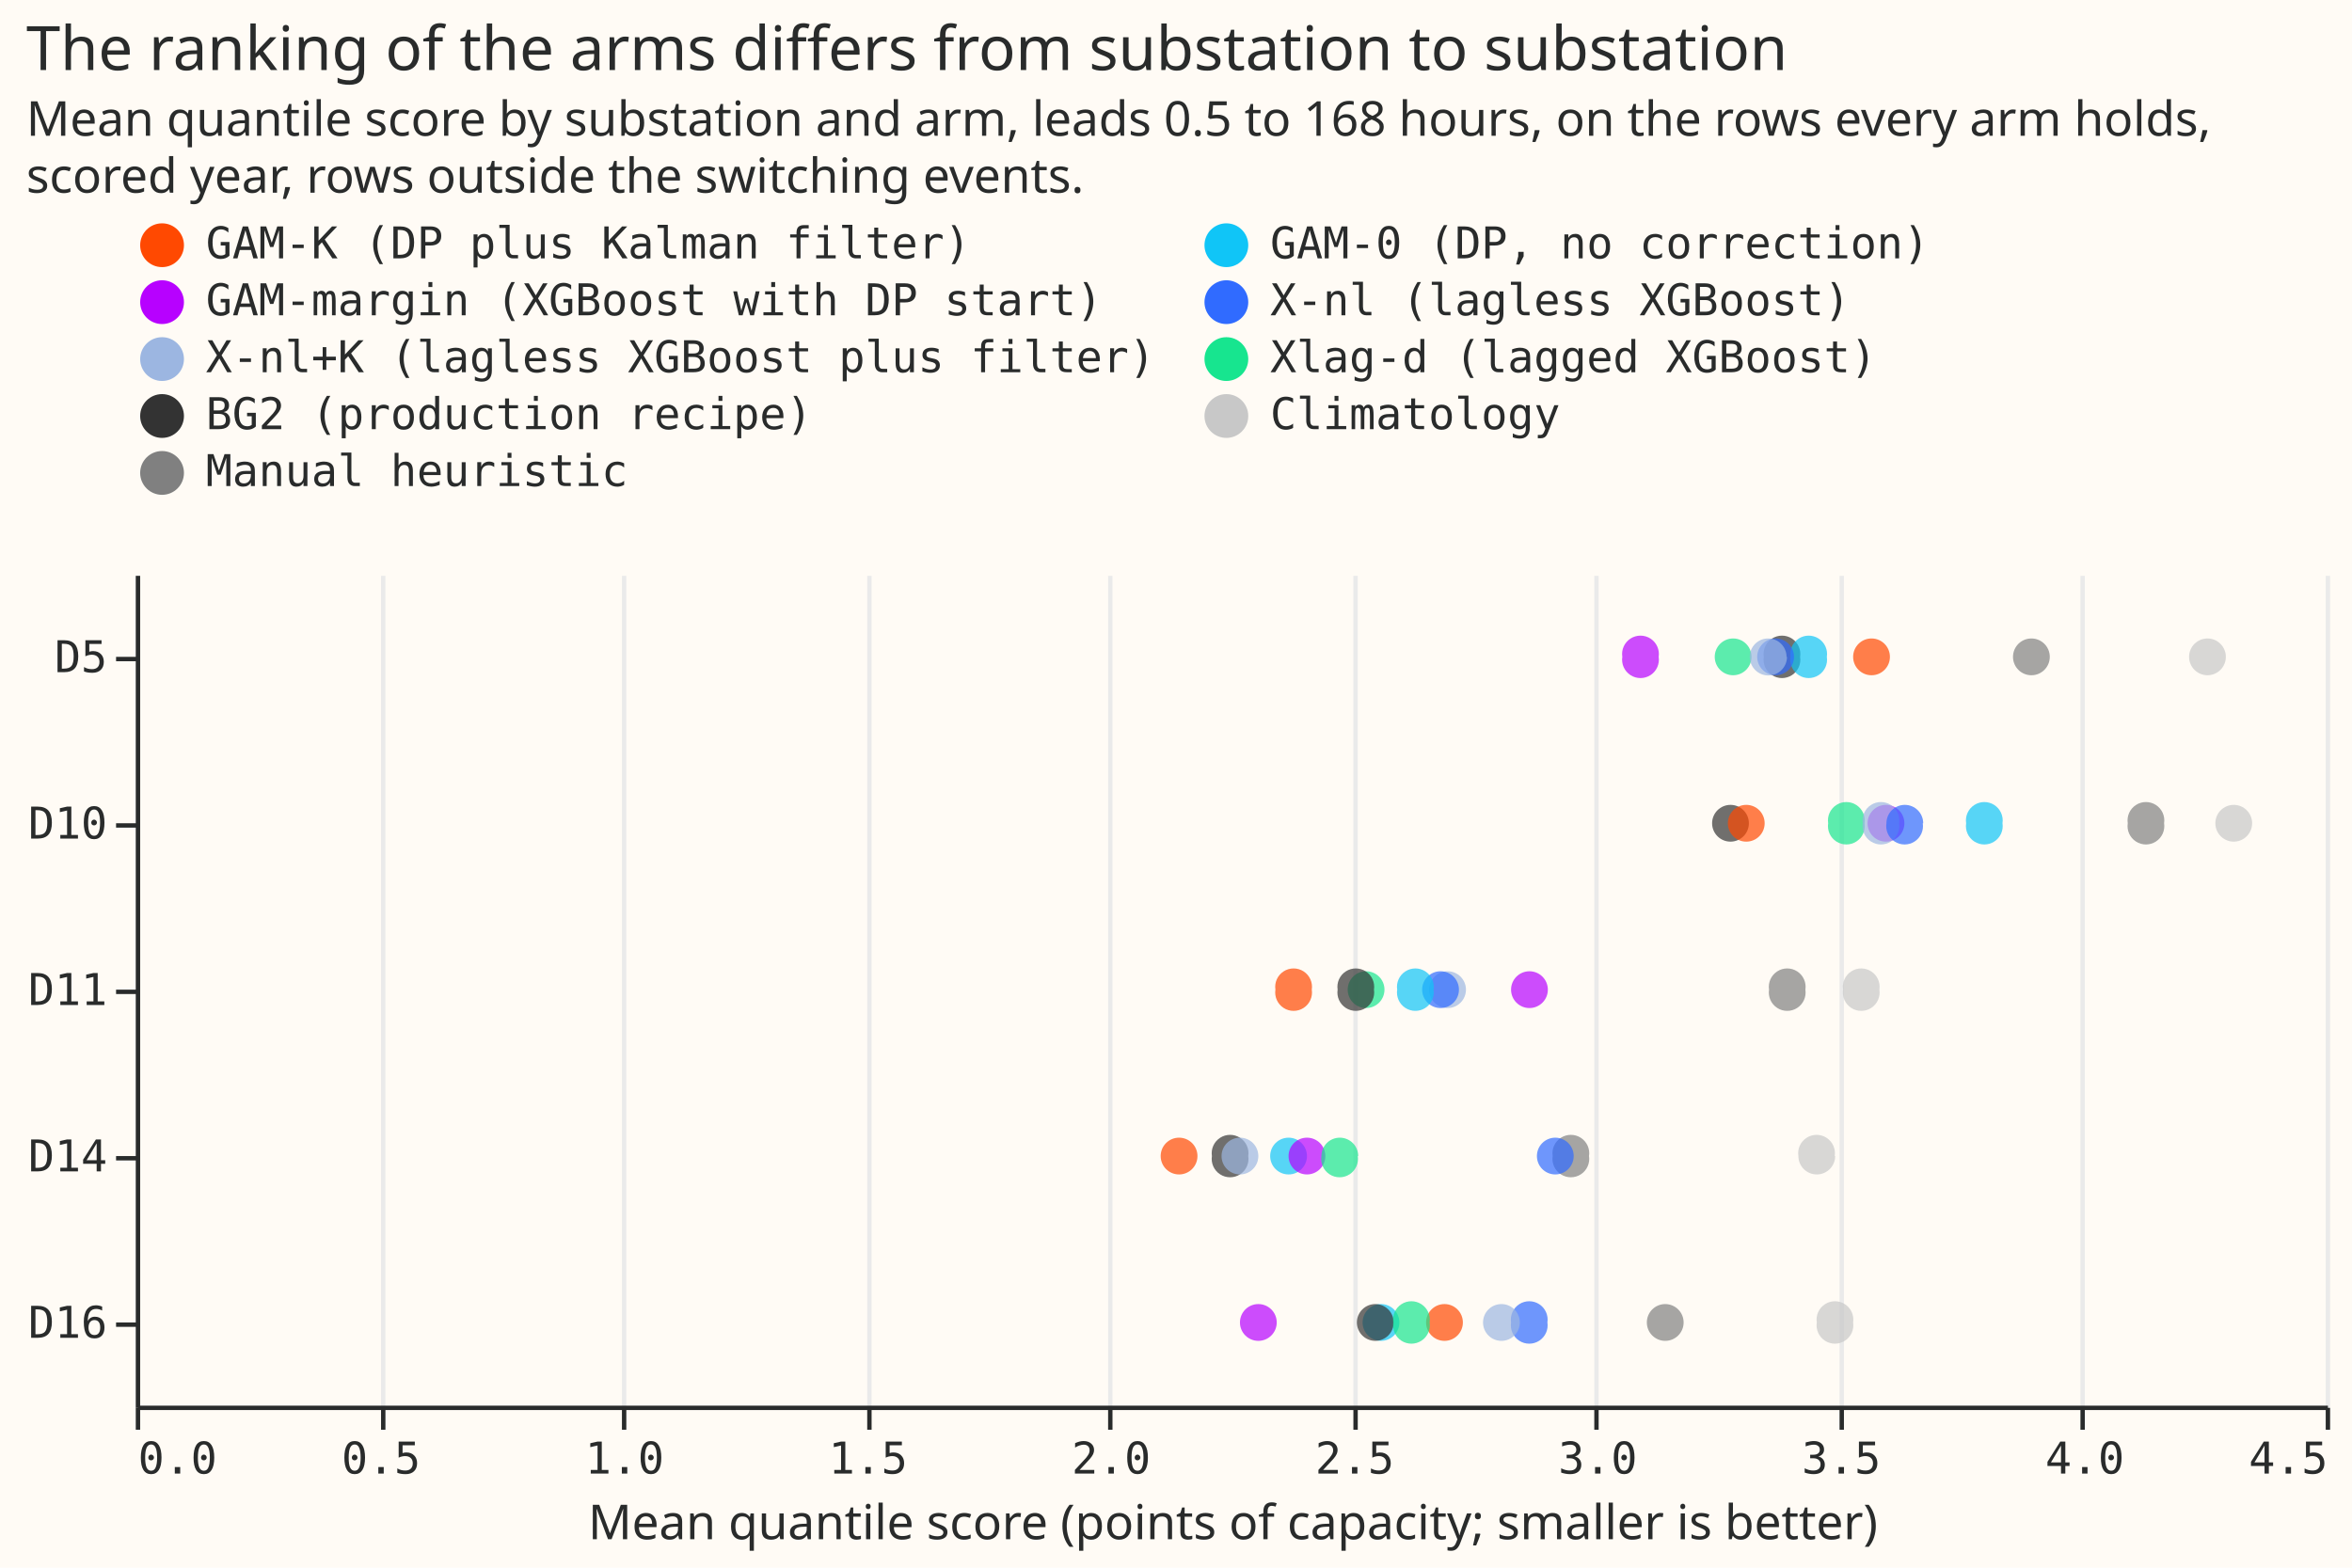
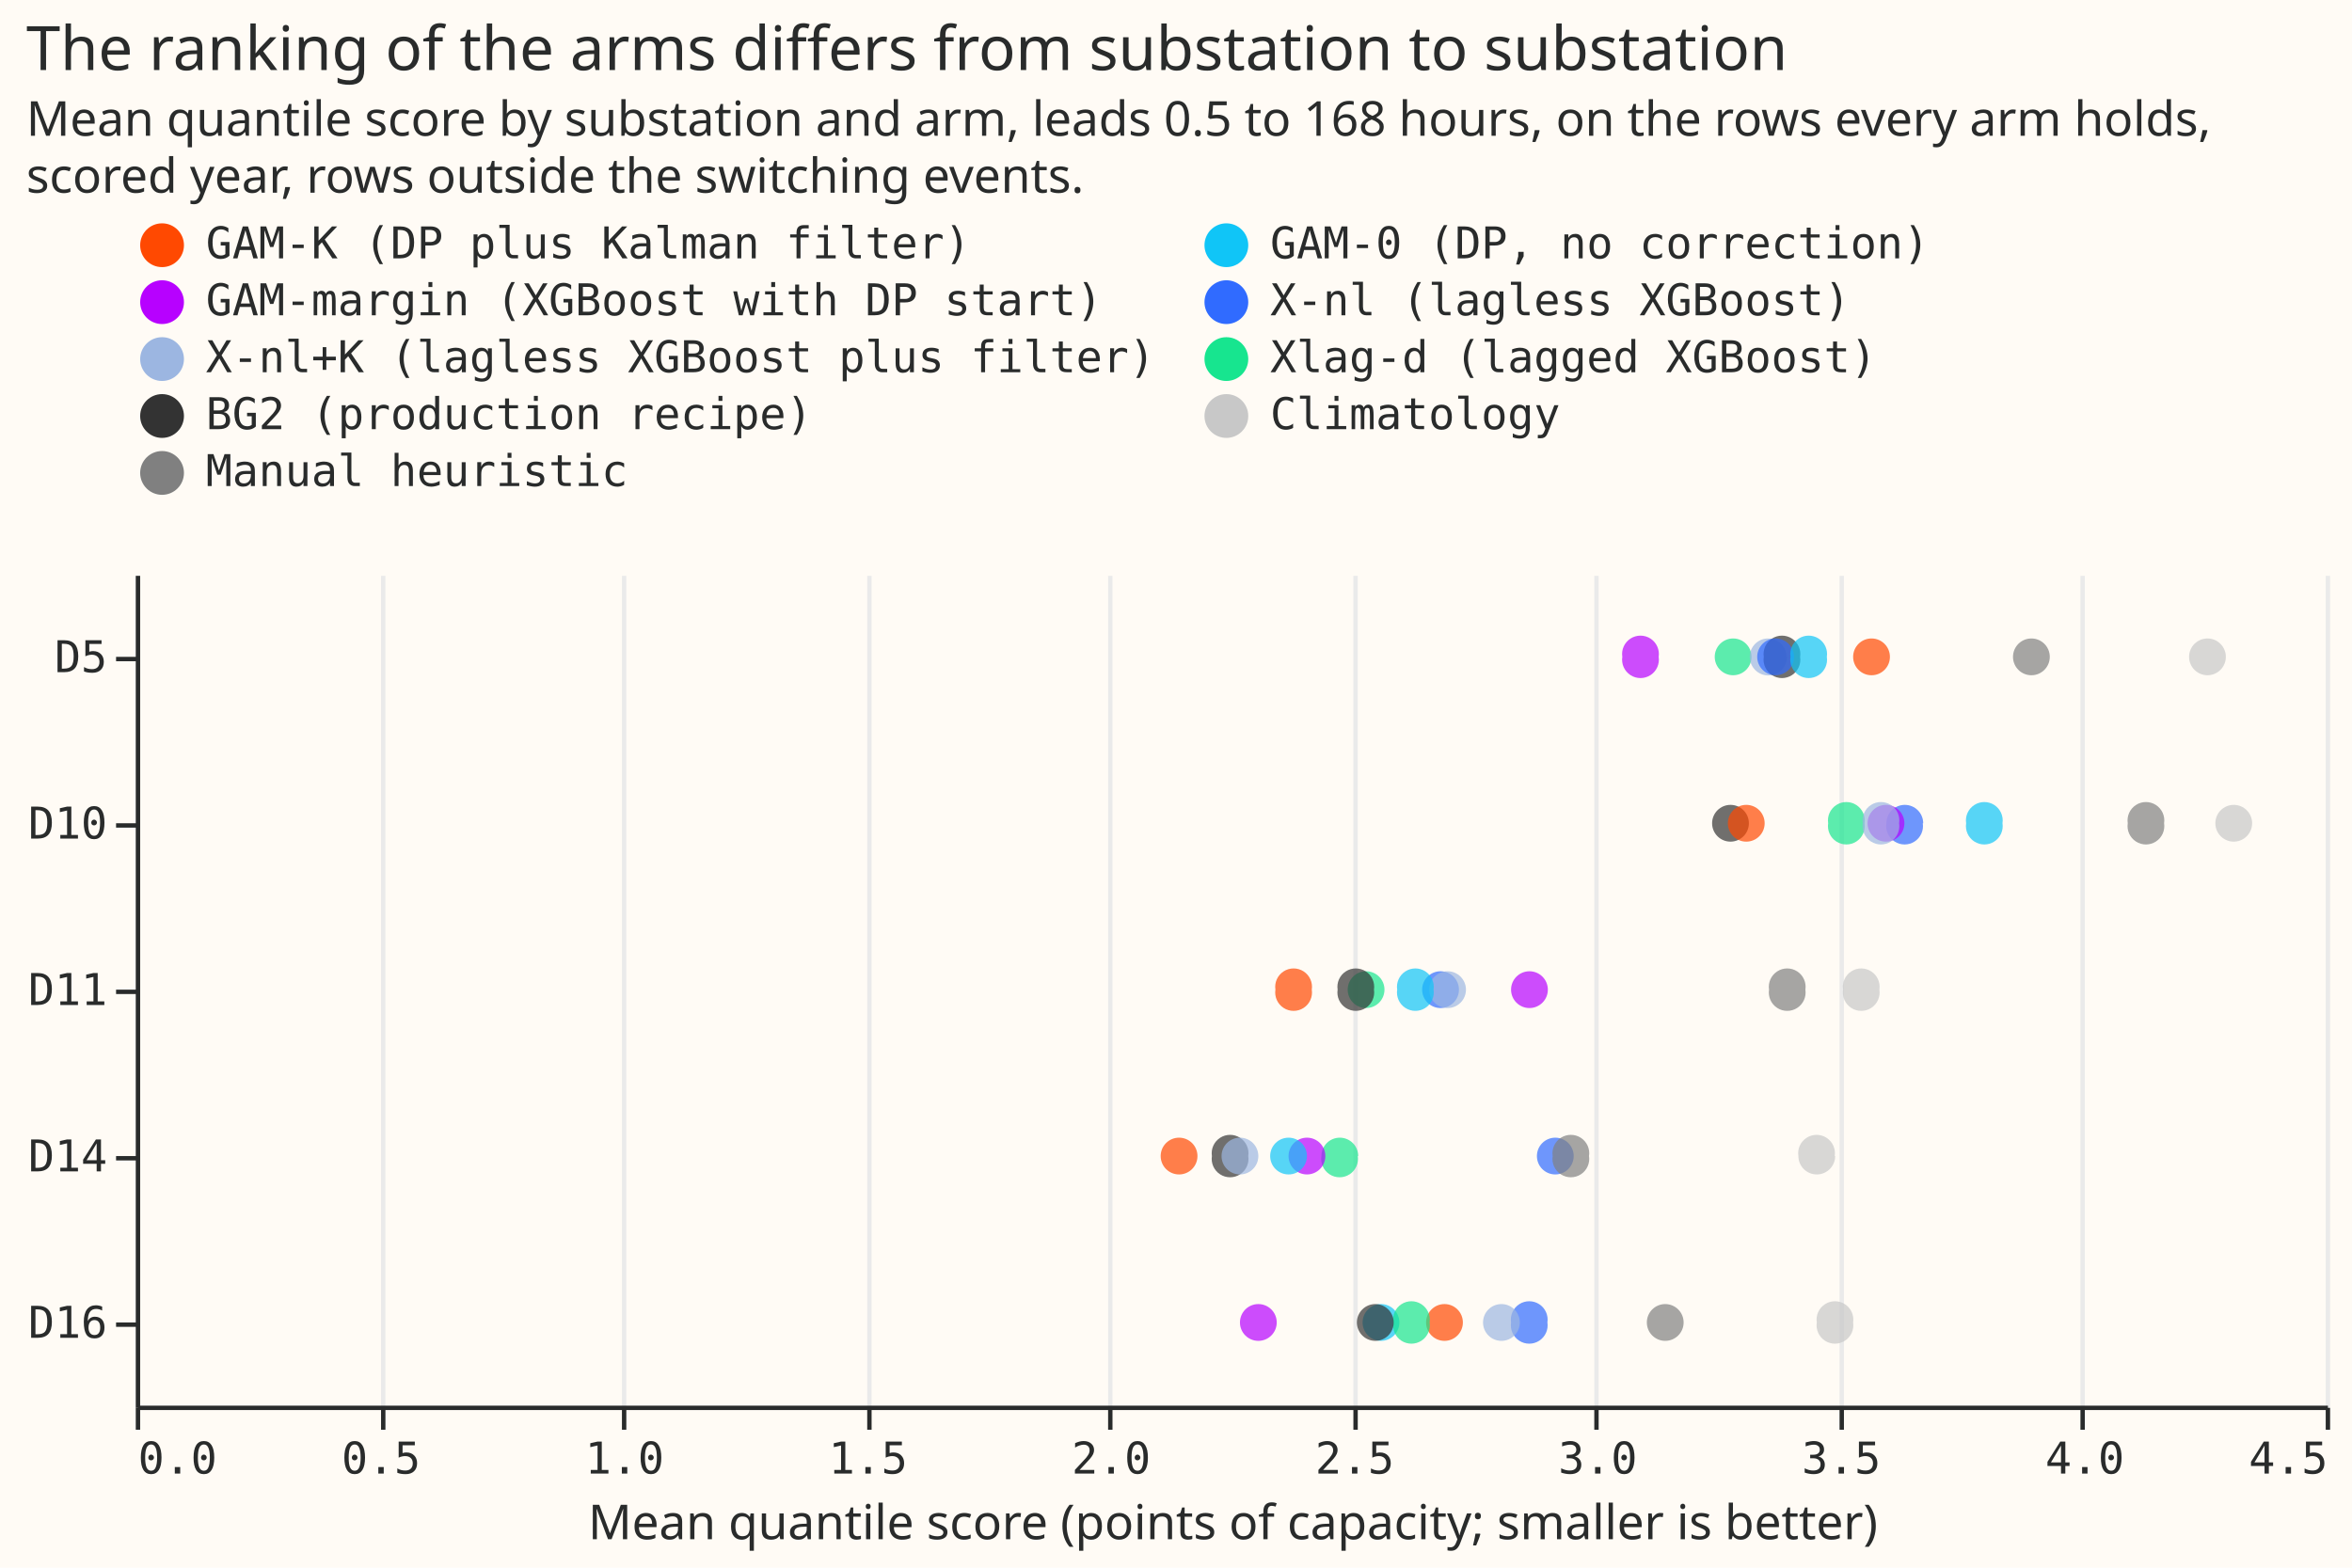
<svg xmlns="http://www.w3.org/2000/svg" width="537" height="358" class="marks" viewBox="0 0 537 358">
  <path fill="#fffbf5" d="M0 0h537v358H0z" />
  <g fill="none" stroke-miterlimit="10" aria-roledescription="group mark container" class="mark-group role-frame root">
    <path fill="#fffbf5" d="M31.5 131.5h500v190h-500Z" aria-hidden="true" class="background" />
    <g aria-hidden="true" class="mark-group role-axis">
      <path stroke="#eaeaea" d="M31.5 321.5v-190m56 190v-190m55 190v-190m56 190v-190m55 190v-190m56 190v-190m55 190v-190m56 190v-190m55 190v-190m56 190v-190" class="mark-rule role-axis-grid" pointer-events="none" />
    </g>
    <g aria-label="X-axis titled 'Mean quantile score (points of capacity; smaller is better)' for a linear scale with values from 0 to 5" aria-roledescription="axis" class="mark-group role-axis" pointer-events="none">
      <path stroke="#292b2b" d="M31.5 321.5v5m56-5v5m55-5v5m56-5v5m55-5v5m56-5v5m55-5v5m56-5v5m55-5v5m56-5v5" class="mark-rule role-axis-tick" />
      <g fill="#292b2b" class="mark-text role-axis-label" font-family="Matter Semi Mono, Roboto Mono, monospace" font-size="10">
        <text transform="translate(31.5 336.5)">0.0</text>
        <text text-anchor="middle" transform="translate(87 336.5)">0.5</text>
        <text text-anchor="middle" transform="translate(142.6 336.5)">1.0</text>
        <text text-anchor="middle" transform="translate(198.2 336.5)">1.5</text>
        <text text-anchor="middle" transform="translate(253.7 336.5)">2.0</text>
        <text text-anchor="middle" transform="translate(309.3 336.5)">2.5</text>
        <text text-anchor="middle" transform="translate(364.8 336.5)">3.0</text>
        <text text-anchor="middle" transform="translate(420.4 336.5)">3.5</text>
        <text text-anchor="middle" transform="translate(476 336.5)">4.0</text>
        <text text-anchor="end" transform="translate(531.5 336.5)">4.5</text>
      </g>
      <path stroke="#292b2b" d="M31.5 321.5h500" class="mark-rule role-axis-domain" />
      <text fill="#292b2b" class="mark-text role-axis-title" font-family="Matter XH, DM Sans, sans-serif" font-size="11" text-anchor="middle" transform="translate(281.5 351.5)">Mean quantile score (points of capacity; smaller is better)</text>
    </g>
    <g aria-label="Y-axis for a discrete scale with 5 values: D5, D10, D11, D14, D16" aria-roledescription="axis" class="mark-group role-axis" pointer-events="none">
      <path stroke="#292b2b" d="M31.5 150.5h-5m5 38h-5m5 38h-5m5 38h-5m5 38h-5" class="mark-rule role-axis-tick" />
      <g fill="#292b2b" class="mark-text role-axis-label" font-family="Matter Semi Mono, Roboto Mono, monospace" font-size="10" text-anchor="end">
        <text transform="translate(24.5 153.5)">D5</text>
        <text transform="translate(24.5 191.5)">D10</text>
        <text transform="translate(24.5 229.5)">D11</text>
        <text transform="translate(24.5 267.5)">D14</text>
        <text transform="translate(24.5 305.5)">D16</text>
      </g>
      <path stroke="#292b2b" d="M31.5 131.5v190" class="mark-rule role-axis-domain" />
    </g>
    <g aria-roledescription="symbol mark container" class="mark-symbol role-mark marks">
+       <path fill="#17e58f" d="M399.9 150a4.2 4.2 0 1 1-8.4 0 4.2 4.2 0 1 1 8.4 0" aria-label="Mean quantile score (points of capacity; smaller is better): 3.28248687378; site_label: D5; label: Xlag-d (lagged XGBoost)" aria-roledescription="point" opacity=".7" />
+       <path fill="#306bff" d="M333.1 226a4.2 4.2 0 1 1-8.4 0 4.2 4.2 0 1 1 8.4 0" aria-label="Mean quantile score (points of capacity; smaller is better): 2.68121798228; site_label: D11; label: X-nl (lagless XGBoost)" aria-roledescription="point" opacity=".7" />
+       <path fill="#306bff" d="M359.3 264a4.2 4.2 0 1 1-8.4 0 4.2 4.2 0 1 1 8.4 0" aria-label="Mean quantile score (points of capacity; smaller is better): 2.91713238864; site_label: D14; label: X-nl (lagless XGBoost)" aria-roledescription="point" opacity=".7" />
+       <path fill="#17e58f" d="M316.1 226a4.2 4.2 0 1 1-8.4 0 4.2 4.2 0 1 1 8.4 0" aria-label="Mean quantile score (points of capacity; smaller is better): 2.52821741631; site_label: D11; label: Xlag-d (lagged XGBoost)" aria-roledescription="point" opacity=".7" />
+       <path fill="#b701ff" d="M291.5 302a4.2 4.2 0 1 1-8.4 0 4.2 4.2 0 1 1 8.4 0" aria-label="Mean quantile score (points of capacity; smaller is better): 2.30684472116; site_label: D16; label: GAM-margin (XGBoost with DP start)" aria-roledescription="point" opacity=".7" />
+       <path fill="#333" d="M285 264a4.2 4.2 0 1 1-8.3 0 4.2 4.2 0 1 1 8.3 0" aria-label="Mean quantile score (points of capacity; smaller is better): 2.24856751787; site_label: D14; label: BG2 (production recipe)" aria-roledescription="point" opacity=".7" />
+       <path fill="gray" d="M412.2 226a4.2 4.2 0 1 1-8.3 0 4.2 4.2 0 1 1 8.3 0" aria-label="Mean quantile score (points of capacity; smaller is better): 3.39346178185; site_label: D11; label: Manual heuristic" aria-roledescription="point" opacity=".7" />
+       <path fill="#ff4901" d="M299.5 226a4.2 4.2 0 1 1-8.3 0 4.2 4.2 0 1 1 8.3 0" aria-label="Mean quantile score (points of capacity; smaller is better): 2.37906798928; site_label: D11; label: GAM-K (DP plus Kalman filter)" aria-roledescription="point" opacity=".7" />
+       <path fill="#ff4901" d="M431.5 150a4.2 4.2 0 1 1-8.4 0 4.2 4.2 0 1 1 8.4 0" aria-label="Mean quantile score (points of capacity; smaller is better): 3.56647620498; site_label: D5; label: GAM-K (DP plus Kalman filter)" aria-roledescription="point" opacity=".7" />
+       <path fill="#9cb6e1" d="M408 150a4.2 4.2 0 1 1-8.5 0 4.2 4.2 0 1 1 8.4 0" aria-label="Mean quantile score (points of capacity; smaller is better): 3.35455981872; site_label: D5; label: X-nl+K (lagless XGBoost plus filter)" aria-roledescription="point" opacity=".7" />
+       <path fill="#c8c8c8" d="M423.1 302a4.2 4.2 0 1 1-8.3 0 4.2 4.2 0 1 1 8.3 0" aria-label="Mean quantile score (points of capacity; smaller is better): 3.49148684965; site_label: D16; label: Climatology" aria-roledescription="point" opacity=".7" />
+       <path fill="#17e58f" d="M310 264a4.2 4.2 0 1 1-8.3 0 4.2 4.2 0 1 1 8.4 0" aria-label="Mean quantile score (points of capacity; smaller is better): 2.47406440358; site_label: D14; label: Xlag-d (lagged XGBoost)" aria-roledescription="point" opacity=".7" />
+       <path fill="#c8c8c8" d="M419 264a4.2 4.2 0 1 1-8.4 0 4.2 4.2 0 1 1 8.3 0" aria-label="Mean quantile score (points of capacity; smaller is better): 3.4536363067; site_label: D14; label: Climatology" aria-roledescription="point" opacity=".7" />
+       <path fill="gray" d="M494.1 188a4.2 4.2 0 1 1-8.3 0 4.2 4.2 0 1 1 8.3 0" aria-label="Mean quantile score (points of capacity; smaller is better): 4.13063255063; site_label: D10; label: Manual heuristic" aria-roledescription="point" opacity=".7" />
+       <path fill="#b701ff" d="M302.6 264a4.2 4.2 0 1 1-8.4 0 4.2 4.2 0 1 1 8.4 0" aria-label="Mean quantile score (points of capacity; smaller is better): 2.40656500502; site_label: D14; label: GAM-margin (XGBoost with DP start)" aria-roledescription="point" opacity=".7" />
+       <path fill="#b701ff" d="M353.4 226a4.2 4.2 0 1 1-8.4 0 4.2 4.2 0 1 1 8.4 0" aria-label="Mean quantile score (points of capacity; smaller is better): 2.86380239267; site_label: D11; label: GAM-margin (XGBoost with DP start)" aria-roledescription="point" opacity=".7" />
+       <path fill="#b701ff" d="M378.7 150a4.2 4.2 0 1 1-8.3 0 4.2 4.2 0 1 1 8.3 0" aria-label="Mean quantile score (points of capacity; smaller is better): 3.09194396998; site_label: D5; label: GAM-margin (XGBoost with DP start)" aria-roledescription="point" opacity=".7" />
+       <path fill="#c8c8c8" d="M514.2 188a4.2 4.2 0 1 1-8.4 0 4.2 4.2 0 1 1 8.4 0" aria-label="Mean quantile score (points of capacity; smaller is better): 4.31079191761; site_label: D10; label: Climatology" aria-roledescription="point" opacity=".7" />
+       <path fill="#9cb6e1" d="M287.3 264a4.2 4.2 0 1 1-8.4 0 4.2 4.2 0 1 1 8.4 0" aria-label="Mean quantile score (points of capacity; smaller is better): 2.26875108544; site_label: D14; label: X-nl+K (lagless XGBoost plus filter)" aria-roledescription="point" opacity=".7" />
+       <path fill="#c8c8c8" d="M429.1 226a4.2 4.2 0 1 1-8.3 0 4.2 4.2 0 1 1 8.3 0" aria-label="Mean quantile score (points of capacity; smaller is better): 3.54569165644; site_label: D11; label: Climatology" aria-roledescription="point" opacity=".7" />
+       <path fill="gray" d="M362.8 264a4.2 4.2 0 1 1-8.3 0 4.2 4.2 0 1 1 8.3 0" aria-label="Mean quantile score (points of capacity; smaller is better): 2.94876743284; site_label: D14; label: Manual heuristic" aria-roledescription="point" opacity=".7" />
      <path fill="#333" d="M411 150a4.2 4.2 0 1 1-8.3 0 4.2 4.2 0 1 1 8.3 0" aria-label="Mean quantile score (points of capacity; smaller is better): 3.38270393582; site_label: D5; label: BG2 (production recipe)" aria-roledescription="point" opacity=".7" />
-       <path fill="#9cb6e1" d="M334.7 226a4.2 4.2 0 1 1-8.4 0 4.2 4.2 0 1 1 8.4 0" aria-label="Mean quantile score (points of capacity; smaller is better): 2.69538908721; site_label: D11; label: X-nl+K (lagless XGBoost plus filter)" aria-roledescription="point" opacity=".7" />
-       <path fill="#10c5f7" d="M417.1 150a4.2 4.2 0 1 1-8.3 0 4.2 4.2 0 1 1 8.3 0" aria-label="Mean quantile score (points of capacity; smaller is better): 3.43755199197; site_label: D5; label: GAM-0 (DP, no correction)" aria-roledescription="point" opacity=".7" />
-       <path fill="gray" d="M412.2 226a4.2 4.2 0 1 1-8.3 0 4.2 4.2 0 1 1 8.3 0" aria-label="Mean quantile score (points of capacity; smaller is better): 3.39346178185; site_label: D11; label: Manual heuristic" aria-roledescription="point" opacity=".7" />
-       <path fill="#17e58f" d="M316.1 226a4.2 4.2 0 1 1-8.4 0 4.2 4.2 0 1 1 8.4 0" aria-label="Mean quantile score (points of capacity; smaller is better): 2.52821741631; site_label: D11; label: Xlag-d (lagged XGBoost)" aria-roledescription="point" opacity=".7" />
-       <path fill="#306bff" d="M353.3 302a4.2 4.2 0 1 1-8.3 0 4.2 4.2 0 1 1 8.3 0" aria-label="Mean quantile score (points of capacity; smaller is better): 2.86335549007; site_label: D16; label: X-nl (lagless XGBoost)" aria-roledescription="point" opacity=".7" />
-       <path fill="#17e58f" d="M425.7 188a4.2 4.2 0 1 1-8.3 0 4.2 4.2 0 1 1 8.3 0" aria-label="Mean quantile score (points of capacity; smaller is better): 3.51482117767; site_label: D10; label: Xlag-d (lagged XGBoost)" aria-roledescription="point" opacity=".7" />
-       <path fill="#9cb6e1" d="M347 302a4.2 4.2 0 1 1-8.4 0 4.2 4.2 0 1 1 8.4 0" aria-label="Mean quantile score (points of capacity; smaller is better): 2.80590445959; site_label: D16; label: X-nl+K (lagless XGBoost plus filter)" aria-roledescription="point" opacity=".7" />
-       <path fill="#ff4901" d="M299.5 226a4.2 4.2 0 1 1-8.3 0 4.2 4.2 0 1 1 8.3 0" aria-label="Mean quantile score (points of capacity; smaller is better): 2.37906798928; site_label: D11; label: GAM-K (DP plus Kalman filter)" aria-roledescription="point" opacity=".7" />
-       <path fill="#b701ff" d="M353.4 226a4.2 4.2 0 1 1-8.4 0 4.2 4.2 0 1 1 8.4 0" aria-label="Mean quantile score (points of capacity; smaller is better): 2.86380239267; site_label: D11; label: GAM-margin (XGBoost with DP start)" aria-roledescription="point" opacity=".7" />
+       <path fill="#333" d="M399.3 188a4.2 4.2 0 1 1-8.4 0 4.2 4.2 0 1 1 8.4 0" aria-label="Mean quantile score (points of capacity; smaller is better): 3.27672563695; site_label: D10; label: BG2 (production recipe)" aria-roledescription="point" opacity=".7" />
+       <path fill="gray" d="M468 150a4.2 4.2 0 1 1-8.4 0 4.2 4.2 0 1 1 8.4 0" aria-label="Mean quantile score (points of capacity; smaller is better): 3.89541726052; site_label: D5; label: Manual heuristic" aria-roledescription="point" opacity=".7" />
      <path fill="#333" d="M313.7 226a4.2 4.2 0 1 1-8.3 0 4.2 4.2 0 1 1 8.3 0" aria-label="Mean quantile score (points of capacity; smaller is better): 2.50686405749; site_label: D11; label: BG2 (production recipe)" aria-roledescription="point" opacity=".7" />
      <path fill="#10c5f7" d="M457.2 188a4.2 4.2 0 1 1-8.3 0 4.2 4.2 0 1 1 8.3 0" aria-label="Mean quantile score (points of capacity; smaller is better): 3.79830280963; site_label: D10; label: GAM-0 (DP, no correction)" aria-roledescription="point" opacity=".7" />
-       <path fill="gray" d="M362.8 264a4.2 4.2 0 1 1-8.3 0 4.2 4.2 0 1 1 8.3 0" aria-label="Mean quantile score (points of capacity; smaller is better): 2.94876743284; site_label: D14; label: Manual heuristic" aria-roledescription="point" opacity=".7" />
-       <path fill="#c8c8c8" d="M419 264a4.2 4.2 0 1 1-8.4 0 4.2 4.2 0 1 1 8.3 0" aria-label="Mean quantile score (points of capacity; smaller is better): 3.4536363067; site_label: D14; label: Climatology" aria-roledescription="point" opacity=".7" />
+       <path fill="#306bff" d="M353.3 302a4.2 4.2 0 1 1-8.3 0 4.2 4.2 0 1 1 8.3 0" aria-label="Mean quantile score (points of capacity; smaller is better): 2.86335549007; site_label: D16; label: X-nl (lagless XGBoost)" aria-roledescription="point" opacity=".7" />
+       <path fill="#306bff" d="M439 188a4.2 4.2 0 1 1-8.3 0 4.2 4.2 0 1 1 8.4 0" aria-label="Mean quantile score (points of capacity; smaller is better): 3.635160563; site_label: D10; label: X-nl (lagless XGBoost)" aria-roledescription="point" opacity=".7" />
+       <path fill="#9cb6e1" d="M334.7 226a4.2 4.2 0 1 1-8.4 0 4.2 4.2 0 1 1 8.4 0" aria-label="Mean quantile score (points of capacity; smaller is better): 2.69538908721; site_label: D11; label: X-nl+K (lagless XGBoost plus filter)" aria-roledescription="point" opacity=".7" />
+       <path fill="gray" d="M384.4 302a4.2 4.2 0 1 1-8.4 0 4.2 4.2 0 1 1 8.4 0" aria-label="Mean quantile score (points of capacity; smaller is better): 3.14275792974; site_label: D16; label: Manual heuristic" aria-roledescription="point" opacity=".7" />
+       <path fill="#10c5f7" d="M319.5 302a4.2 4.2 0 1 1-8.4 0 4.2 4.2 0 1 1 8.4 0" aria-label="Mean quantile score (points of capacity; smaller is better): 2.55871699475; site_label: D16; label: GAM-0 (DP, no correction)" aria-roledescription="point" opacity=".7" />
+       <path fill="#ff4901" d="M334 302a4.2 4.2 0 1 1-8.4 0 4.2 4.2 0 1 1 8.4 0" aria-label="Mean quantile score (points of capacity; smaller is better): 2.68904184032; site_label: D16; label: GAM-K (DP plus Kalman filter)" aria-roledescription="point" opacity=".7" />
+       <path fill="#b701ff" d="M434.8 188a4.2 4.2 0 1 1-8.4 0 4.2 4.2 0 1 1 8.4 0" aria-label="Mean quantile score (points of capacity; smaller is better): 3.59648254525; site_label: D10; label: GAM-margin (XGBoost with DP start)" aria-roledescription="point" opacity=".7" />
+       <path fill="#17e58f" d="M425.7 188a4.2 4.2 0 1 1-8.3 0 4.2 4.2 0 1 1 8.3 0" aria-label="Mean quantile score (points of capacity; smaller is better): 3.51482117767; site_label: D10; label: Xlag-d (lagged XGBoost)" aria-roledescription="point" opacity=".7" />
      <path fill="#10c5f7" d="M298.4 264a4.2 4.2 0 1 1-8.4 0 4.2 4.2 0 1 1 8.4 0" aria-label="Mean quantile score (points of capacity; smaller is better): 2.36859323141; site_label: D14; label: GAM-0 (DP, no correction)" aria-roledescription="point" opacity=".7" />
-       <path fill="#b701ff" d="M434.8 188a4.2 4.2 0 1 1-8.4 0 4.2 4.2 0 1 1 8.4 0" aria-label="Mean quantile score (points of capacity; smaller is better): 3.59648254525; site_label: D10; label: GAM-margin (XGBoost with DP start)" aria-roledescription="point" opacity=".7" />
-       <path fill="#333" d="M285 264a4.2 4.2 0 1 1-8.3 0 4.2 4.2 0 1 1 8.3 0" aria-label="Mean quantile score (points of capacity; smaller is better): 2.24856751787; site_label: D14; label: BG2 (production recipe)" aria-roledescription="point" opacity=".7" />
-       <path fill="#c8c8c8" d="M423.1 302a4.2 4.2 0 1 1-8.3 0 4.2 4.2 0 1 1 8.3 0" aria-label="Mean quantile score (points of capacity; smaller is better): 3.49148684965; site_label: D16; label: Climatology" aria-roledescription="point" opacity=".7" />
-       <path fill="#c8c8c8" d="M429.1 226a4.2 4.2 0 1 1-8.3 0 4.2 4.2 0 1 1 8.3 0" aria-label="Mean quantile score (points of capacity; smaller is better): 3.54569165644; site_label: D11; label: Climatology" aria-roledescription="point" opacity=".7" />
-       <path fill="#b701ff" d="M302.6 264a4.2 4.2 0 1 1-8.4 0 4.2 4.2 0 1 1 8.4 0" aria-label="Mean quantile score (points of capacity; smaller is better): 2.40656500502; site_label: D14; label: GAM-margin (XGBoost with DP start)" aria-roledescription="point" opacity=".7" />
+       <path fill="#17e58f" d="M326.4 302a4.2 4.2 0 1 1-8.3 0 4.2 4.2 0 1 1 8.3 0" aria-label="Mean quantile score (points of capacity; smaller is better): 2.62114123751; site_label: D16; label: Xlag-d (lagged XGBoost)" aria-roledescription="point" opacity=".7" />
+       <path fill="#ff4901" d="M273.4 264a4.2 4.2 0 1 1-8.4 0 4.2 4.2 0 1 1 8.4 0" aria-label="Mean quantile score (points of capacity; smaller is better): 2.14382480747; site_label: D14; label: GAM-K (DP plus Kalman filter)" aria-roledescription="point" opacity=".7" />
+       <path fill="#9cb6e1" d="M433.6 188a4.2 4.2 0 1 1-8.3 0 4.2 4.2 0 1 1 8.3 0" aria-label="Mean quantile score (points of capacity; smaller is better): 3.58593588765; site_label: D10; label: X-nl+K (lagless XGBoost plus filter)" aria-roledescription="point" opacity=".7" />
      <path fill="#306bff" d="M409.6 150a4.2 4.2 0 1 1-8.4 0 4.2 4.2 0 1 1 8.4 0" aria-label="Mean quantile score (points of capacity; smaller is better): 3.36954496417; site_label: D5; label: X-nl (lagless XGBoost)" aria-roledescription="point" opacity=".7" />
-       <path fill="#ff4901" d="M334 302a4.2 4.2 0 1 1-8.4 0 4.2 4.2 0 1 1 8.4 0" aria-label="Mean quantile score (points of capacity; smaller is better): 2.68904184032; site_label: D16; label: GAM-K (DP plus Kalman filter)" aria-roledescription="point" opacity=".7" />
-       <path fill="#10c5f7" d="M319.5 302a4.2 4.2 0 1 1-8.4 0 4.2 4.2 0 1 1 8.4 0" aria-label="Mean quantile score (points of capacity; smaller is better): 2.55871699475; site_label: D16; label: GAM-0 (DP, no correction)" aria-roledescription="point" opacity=".7" />
-       <path fill="#9cb6e1" d="M433.6 188a4.2 4.2 0 1 1-8.3 0 4.2 4.2 0 1 1 8.3 0" aria-label="Mean quantile score (points of capacity; smaller is better): 3.58593588765; site_label: D10; label: X-nl+K (lagless XGBoost plus filter)" aria-roledescription="point" opacity=".7" />
+       <path fill="#10c5f7" d="M327.3 226a4.2 4.2 0 1 1-8.3 0 4.2 4.2 0 1 1 8.3 0" aria-label="Mean quantile score (points of capacity; smaller is better): 2.62937916707; site_label: D11; label: GAM-0 (DP, no correction)" aria-roledescription="point" opacity=".7" />
+       <path fill="#c8c8c8" d="M508.2 150a4.2 4.2 0 1 1-8.4 0 4.2 4.2 0 1 1 8.4 0" aria-label="Mean quantile score (points of capacity; smaller is better): 4.25726597074; site_label: D5; label: Climatology" aria-roledescription="point" opacity=".7" />
+       <path fill="#9cb6e1" d="M347 302a4.2 4.2 0 1 1-8.4 0 4.2 4.2 0 1 1 8.4 0" aria-label="Mean quantile score (points of capacity; smaller is better): 2.80590445959; site_label: D16; label: X-nl+K (lagless XGBoost plus filter)" aria-roledescription="point" opacity=".7" />
+       <path fill="#10c5f7" d="M417.1 150a4.2 4.2 0 1 1-8.3 0 4.2 4.2 0 1 1 8.3 0" aria-label="Mean quantile score (points of capacity; smaller is better): 3.43755199197; site_label: D5; label: GAM-0 (DP, no correction)" aria-roledescription="point" opacity=".7" />
+       <path fill="#ff4901" d="M402.9 188a4.2 4.2 0 1 1-8.4 0 4.2 4.2 0 1 1 8.4 0" aria-label="Mean quantile score (points of capacity; smaller is better): 3.30930808227; site_label: D10; label: GAM-K (DP plus Kalman filter)" aria-roledescription="point" opacity=".7" />
      <path fill="#333" d="M318.2 302a4.2 4.2 0 1 1-8.4 0 4.2 4.2 0 1 1 8.4 0" aria-label="Mean quantile score (points of capacity; smaller is better): 2.54704197729; site_label: D16; label: BG2 (production recipe)" aria-roledescription="point" opacity=".7" />
-       <path fill="#17e58f" d="M310 264a4.2 4.2 0 1 1-8.3 0 4.2 4.2 0 1 1 8.4 0" aria-label="Mean quantile score (points of capacity; smaller is better): 2.47406440358; site_label: D14; label: Xlag-d (lagged XGBoost)" aria-roledescription="point" opacity=".7" />
-       <path fill="#c8c8c8" d="M508.2 150a4.2 4.2 0 1 1-8.4 0 4.2 4.2 0 1 1 8.4 0" aria-label="Mean quantile score (points of capacity; smaller is better): 4.25726597074; site_label: D5; label: Climatology" aria-roledescription="point" opacity=".7" />
-       <path fill="#b701ff" d="M378.7 150a4.2 4.2 0 1 1-8.3 0 4.2 4.2 0 1 1 8.3 0" aria-label="Mean quantile score (points of capacity; smaller is better): 3.09194396998; site_label: D5; label: GAM-margin (XGBoost with DP start)" aria-roledescription="point" opacity=".7" />
-       <path fill="#b701ff" d="M291.5 302a4.2 4.2 0 1 1-8.4 0 4.2 4.2 0 1 1 8.4 0" aria-label="Mean quantile score (points of capacity; smaller is better): 2.30684472116; site_label: D16; label: GAM-margin (XGBoost with DP start)" aria-roledescription="point" opacity=".7" />
-       <path fill="#c8c8c8" d="M514.2 188a4.2 4.2 0 1 1-8.4 0 4.2 4.2 0 1 1 8.4 0" aria-label="Mean quantile score (points of capacity; smaller is better): 4.31079191761; site_label: D10; label: Climatology" aria-roledescription="point" opacity=".7" />
-       <path fill="#306bff" d="M439 188a4.2 4.2 0 1 1-8.3 0 4.2 4.2 0 1 1 8.4 0" aria-label="Mean quantile score (points of capacity; smaller is better): 3.635160563; site_label: D10; label: X-nl (lagless XGBoost)" aria-roledescription="point" opacity=".7" />
-       <path fill="#17e58f" d="M399.9 150a4.2 4.2 0 1 1-8.4 0 4.2 4.2 0 1 1 8.4 0" aria-label="Mean quantile score (points of capacity; smaller is better): 3.28248687378; site_label: D5; label: Xlag-d (lagged XGBoost)" aria-roledescription="point" opacity=".7" />
-       <path fill="#9cb6e1" d="M287.3 264a4.2 4.2 0 1 1-8.4 0 4.2 4.2 0 1 1 8.4 0" aria-label="Mean quantile score (points of capacity; smaller is better): 2.26875108544; site_label: D14; label: X-nl+K (lagless XGBoost plus filter)" aria-roledescription="point" opacity=".7" />
-       <path fill="#ff4901" d="M431.5 150a4.2 4.2 0 1 1-8.4 0 4.2 4.2 0 1 1 8.4 0" aria-label="Mean quantile score (points of capacity; smaller is better): 3.56647620498; site_label: D5; label: GAM-K (DP plus Kalman filter)" aria-roledescription="point" opacity=".7" />
-       <path fill="gray" d="M494.1 188a4.2 4.2 0 1 1-8.3 0 4.2 4.2 0 1 1 8.3 0" aria-label="Mean quantile score (points of capacity; smaller is better): 4.13063255063; site_label: D10; label: Manual heuristic" aria-roledescription="point" opacity=".7" />
-       <path fill="gray" d="M384.4 302a4.2 4.2 0 1 1-8.4 0 4.2 4.2 0 1 1 8.4 0" aria-label="Mean quantile score (points of capacity; smaller is better): 3.14275792974; site_label: D16; label: Manual heuristic" aria-roledescription="point" opacity=".7" />
-       <path fill="gray" d="M468 150a4.2 4.2 0 1 1-8.4 0 4.2 4.2 0 1 1 8.4 0" aria-label="Mean quantile score (points of capacity; smaller is better): 3.89541726052; site_label: D5; label: Manual heuristic" aria-roledescription="point" opacity=".7" />
-       <path fill="#333" d="M399.3 188a4.2 4.2 0 1 1-8.4 0 4.2 4.2 0 1 1 8.4 0" aria-label="Mean quantile score (points of capacity; smaller is better): 3.27672563695; site_label: D10; label: BG2 (production recipe)" aria-roledescription="point" opacity=".7" />
-       <path fill="#17e58f" d="M326.4 302a4.2 4.2 0 1 1-8.3 0 4.2 4.2 0 1 1 8.3 0" aria-label="Mean quantile score (points of capacity; smaller is better): 2.62114123751; site_label: D16; label: Xlag-d (lagged XGBoost)" aria-roledescription="point" opacity=".7" />
-       <path fill="#ff4901" d="M402.9 188a4.2 4.2 0 1 1-8.4 0 4.2 4.2 0 1 1 8.4 0" aria-label="Mean quantile score (points of capacity; smaller is better): 3.30930808227; site_label: D10; label: GAM-K (DP plus Kalman filter)" aria-roledescription="point" opacity=".7" />
-       <path fill="#306bff" d="M359.3 264a4.2 4.2 0 1 1-8.4 0 4.2 4.2 0 1 1 8.4 0" aria-label="Mean quantile score (points of capacity; smaller is better): 2.91713238864; site_label: D14; label: X-nl (lagless XGBoost)" aria-roledescription="point" opacity=".7" />
-       <path fill="#9cb6e1" d="M408 150a4.2 4.2 0 1 1-8.5 0 4.2 4.2 0 1 1 8.4 0" aria-label="Mean quantile score (points of capacity; smaller is better): 3.35455981872; site_label: D5; label: X-nl+K (lagless XGBoost plus filter)" aria-roledescription="point" opacity=".7" />
-       <path fill="#306bff" d="M333.1 226a4.2 4.2 0 1 1-8.4 0 4.2 4.2 0 1 1 8.4 0" aria-label="Mean quantile score (points of capacity; smaller is better): 2.68121798228; site_label: D11; label: X-nl (lagless XGBoost)" aria-roledescription="point" opacity=".7" />
-       <path fill="#10c5f7" d="M327.3 226a4.2 4.2 0 1 1-8.3 0 4.2 4.2 0 1 1 8.3 0" aria-label="Mean quantile score (points of capacity; smaller is better): 2.62937916707; site_label: D11; label: GAM-0 (DP, no correction)" aria-roledescription="point" opacity=".7" />
-       <path fill="#ff4901" d="M273.4 264a4.2 4.2 0 1 1-8.4 0 4.2 4.2 0 1 1 8.4 0" aria-label="Mean quantile score (points of capacity; smaller is better): 2.14382480747; site_label: D14; label: GAM-K (DP plus Kalman filter)" aria-roledescription="point" opacity=".7" />
    </g>
    <g aria-label="Symbol legend for fill color with 9 values: GAM-K (DP plus Kalman filter), GAM-0 (DP, no correction), GAM-margin (XGBoost with DP start), X-nl (lagless XGBoost), X-nl+K (lagless XGBoost plus filter), ending with Manual heuristic" aria-roledescription="legend" class="mark-group role-legend">
      <path d="M31 50h410v63H31Z" aria-hidden="true" class="background" pointer-events="none" />
      <g class="mark-group role-legend-entry">
        <g aria-roledescription="group mark container" class="mark-group role-scope" pointer-events="none">
          <path d="M31 50h232v11H31Z" aria-hidden="true" class="background" />
          <path fill="#ff4901" d="M42 56a5 5 0 1 1-10 0 5 5 0 1 1 10 0" class="mark-symbol role-legend-symbol" />
          <text fill="#292b2b" class="mark-text role-legend-label" font-family="Matter Semi Mono, Roboto Mono, monospace" font-size="10" transform="translate(47 59)">GAM-K (DP plus Kalman filter)</text>
          <path d="M274 50h166v11H274Z" aria-hidden="true" class="background" />
          <path fill="#10c5f7" d="M285 56a5 5 0 1 1-10 0 5 5 0 1 1 10 0" class="mark-symbol role-legend-symbol" />
          <text fill="#292b2b" class="mark-text role-legend-label" font-family="Matter Semi Mono, Roboto Mono, monospace" font-size="10" transform="translate(290 59)">GAM-0 (DP, no correction)</text>
          <path d="M31 63h232v11H31Z" aria-hidden="true" class="background" />
          <path fill="#b701ff" d="M42 69a5 5 0 1 1-10 0 5 5 0 1 1 10 0" class="mark-symbol role-legend-symbol" />
          <text fill="#292b2b" class="mark-text role-legend-label" font-family="Matter Semi Mono, Roboto Mono, monospace" font-size="10" transform="translate(47 72)">GAM-margin (XGBoost with DP start)</text>
          <path d="M274 63h166v11H274Z" aria-hidden="true" class="background" />
          <path fill="#306bff" d="M285 69a5 5 0 1 1-10 0 5 5 0 1 1 10 0" class="mark-symbol role-legend-symbol" />
          <text fill="#292b2b" class="mark-text role-legend-label" font-family="Matter Semi Mono, Roboto Mono, monospace" font-size="10" transform="translate(290 72)">X-nl (lagless XGBoost)</text>
          <path d="M31 76h232v11H31Z" aria-hidden="true" class="background" />
          <path fill="#9cb6e1" d="M42 82a5 5 0 1 1-10 0 5 5 0 1 1 10 0" class="mark-symbol role-legend-symbol" />
          <text fill="#292b2b" class="mark-text role-legend-label" font-family="Matter Semi Mono, Roboto Mono, monospace" font-size="10" transform="translate(47 85)">X-nl+K (lagless XGBoost plus filter)</text>
          <path d="M274 76h166v11H274Z" aria-hidden="true" class="background" />
          <path fill="#17e58f" d="M285 82a5 5 0 1 1-10 0 5 5 0 1 1 10 0" class="mark-symbol role-legend-symbol" />
          <text fill="#292b2b" class="mark-text role-legend-label" font-family="Matter Semi Mono, Roboto Mono, monospace" font-size="10" transform="translate(290 85)">Xlag-d (lagged XGBoost)</text>
          <path d="M31 89h232v11H31Z" aria-hidden="true" class="background" />
          <path fill="#333" d="M42 95a5 5 0 1 1-10 0 5 5 0 1 1 10 0" class="mark-symbol role-legend-symbol" />
          <text fill="#292b2b" class="mark-text role-legend-label" font-family="Matter Semi Mono, Roboto Mono, monospace" font-size="10" transform="translate(47 98)">BG2 (production recipe)</text>
          <path d="M274 89h166v11H274Z" aria-hidden="true" class="background" />
          <path fill="#c8c8c8" d="M285 95a5 5 0 1 1-10 0 5 5 0 1 1 10 0" class="mark-symbol role-legend-symbol" />
          <text fill="#292b2b" class="mark-text role-legend-label" font-family="Matter Semi Mono, Roboto Mono, monospace" font-size="10" transform="translate(290 98)">Climatology</text>
          <path d="M31 102h232v11H31Z" aria-hidden="true" class="background" />
          <path fill="gray" d="M42 108a5 5 0 1 1-10 0 5 5 0 1 1 10 0" class="mark-symbol role-legend-symbol" />
          <text fill="#292b2b" class="mark-text role-legend-label" font-family="Matter Semi Mono, Roboto Mono, monospace" font-size="10" transform="translate(47 111)">Manual heuristic</text>
        </g>
      </g>
    </g>
    <g fill="#292b2b" class="mark-group role-title" font-family="Matter XH, DM Sans, sans-serif" pointer-events="none">
      <text aria-label="Title text 'The ranking of the arms differs from substation to substation'" aria-roledescription="title" class="mark-text role-title-text" font-size="14" transform="translate(6 16)">The ranking of the arms differs from substation to substation</text>
      <text aria-label="Subtitle text 'Mean quantile score by substation and arm, leads 0.5 to 168 hours, on the rows every arm holds, scored year, rows outside the switching events.'" aria-roledescription="subtitle" class="mark-text role-title-subtitle" font-size="11" transform="translate(6 31)">
        <tspan>Mean quantile score by substation and arm, leads 0.5 to 168 hours, on the rows every arm holds,</tspan>
        <tspan x="0" dy="13">scored year, rows outside the switching events.</tspan>
      </text>
    </g>
  </g>
</svg>
